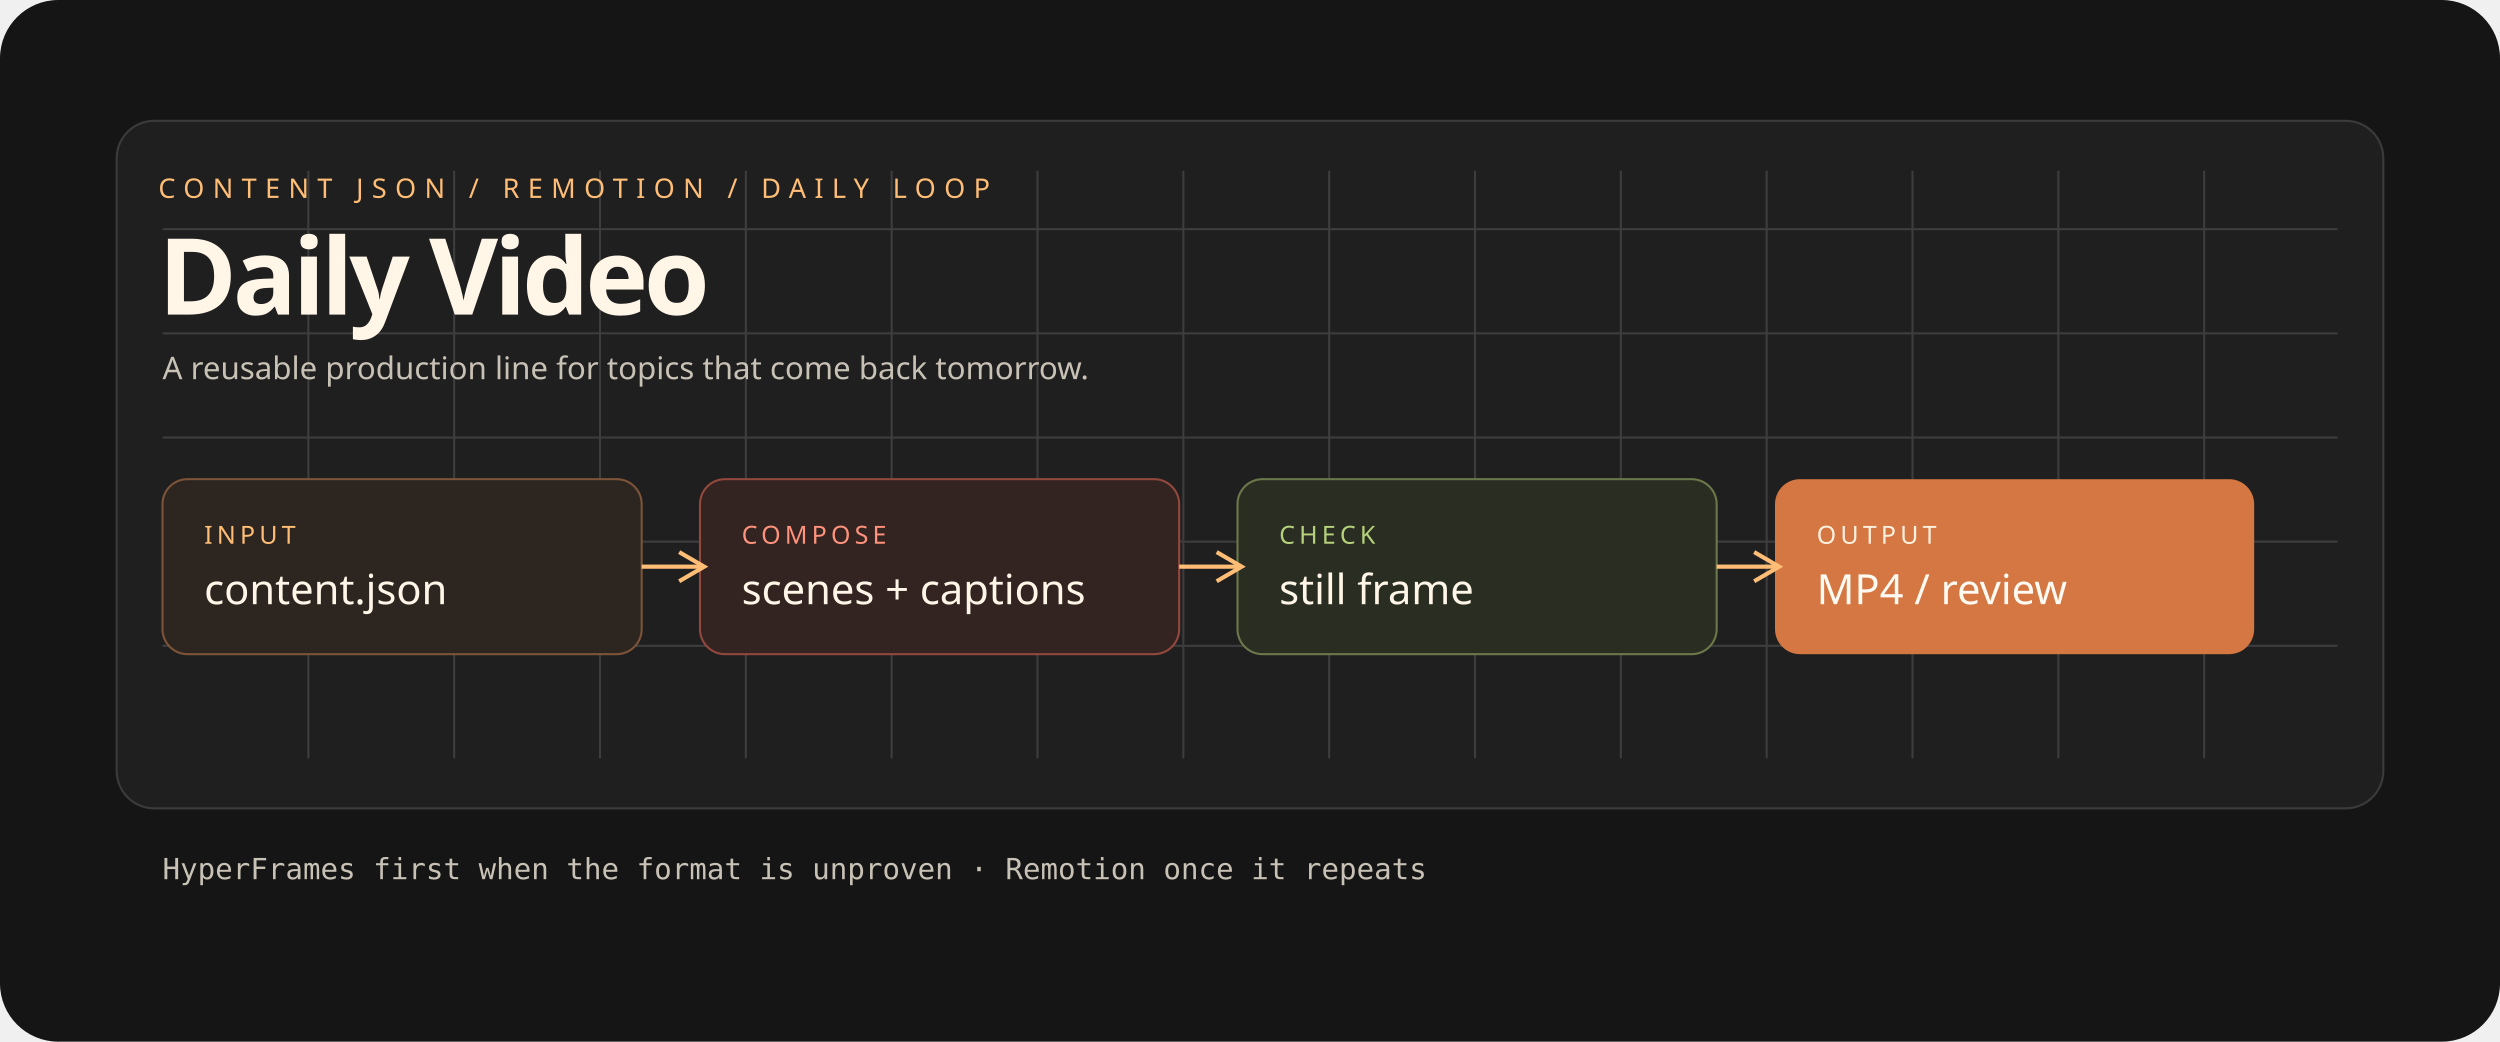
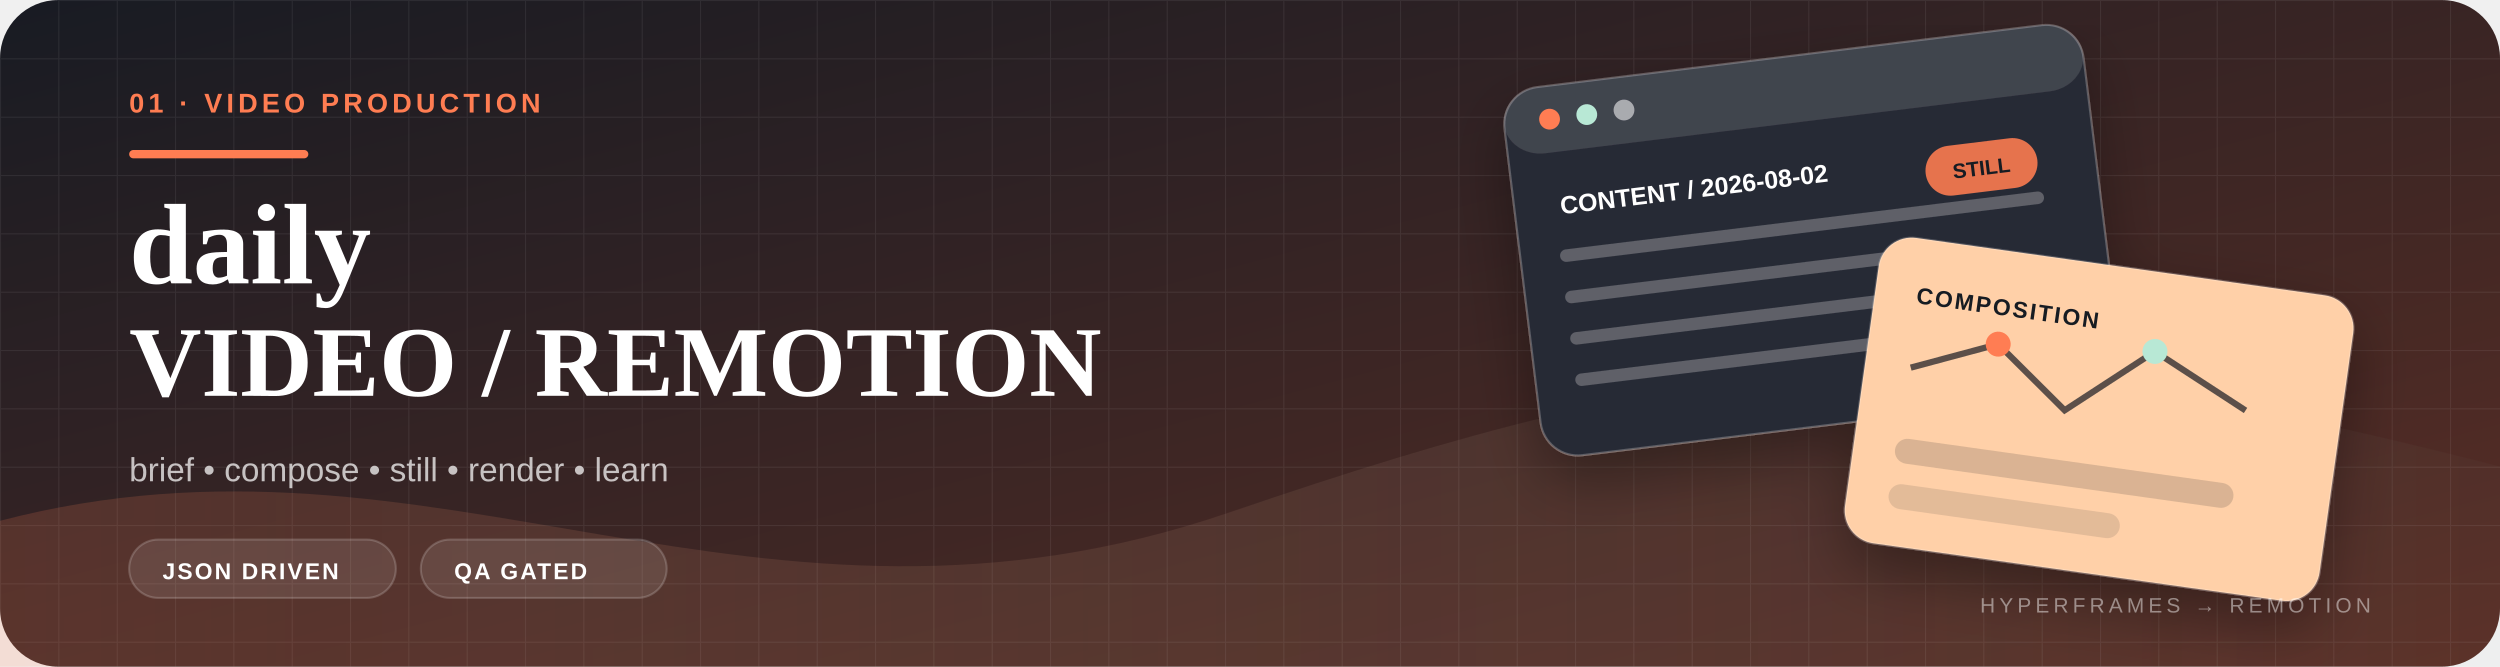
- <svg xmlns="http://www.w3.org/2000/svg" viewBox="0 0 1200 500" role="img" aria-labelledby="title desc">
-   <rect width="1200" height="500" rx="28" fill="#151515" />
-   <rect x="56" y="58" width="1088" height="330" rx="18" fill="#1f1f1f" stroke="#3b3b3b" />
-   <g stroke="#4a4a4a" opacity=".7">
-     <path d="M78 110h1044M78 160h1044M78 210h1044M78 260h1044M78 310h1044" />
-     <path d="M148 82v282M218 82v282M288 82v282M358 82v282M428 82v282M498 82v282M568 82v282M638 82v282M708 82v282M778 82v282M848 82v282M918 82v282M988 82v282M1058 82v282" />
+ <svg xmlns="http://www.w3.org/2000/svg" width="1200" height="320" viewBox="0 0 1200 320" role="img" aria-labelledby="title desc">
+   <defs>
+     <linearGradient id="bg" x1="0" x2="1" y1="0" y2="1">
+       <stop stop-color="#181b23" />
+       <stop offset="1" stop-color="#5a2e25" />
+     </linearGradient>
+     <linearGradient id="glow" x1="0" x2="1">
+       <stop stop-color="#ff7d52" stop-opacity=".32" />
+       <stop offset="1" stop-color="#b8e8d5" stop-opacity=".04" />
+     </linearGradient>
+     <pattern id="grid" width="28" height="28" patternUnits="userSpaceOnUse">
+       <path d="M28 0H0V28" fill="none" stroke="#fff" stroke-opacity=".07" />
+     </pattern>
+     <filter id="shadow" x="-30%" y="-30%" width="160%" height="180%">
+       <feDropShadow dx="0" dy="12" stdDeviation="14" flood-color="#000" flood-opacity=".34" />
+     </filter>
+   </defs>
+   <rect width="1200" height="320" rx="28" fill="url(#bg)" />
+   <rect width="1200" height="320" rx="28" fill="url(#grid)" />
+   <path d="M0 250C210 195 362 324 590 246S930 154 1200 224V320H0Z" fill="url(#glow)" opacity=".55" />
+   <g transform="translate(62 54)">
+     <text x="0" y="0" fill="#ff7d52" font-family="Arial, sans-serif" font-size="13" font-weight="700" letter-spacing="2">01 · VIDEO PRODUCTION</text>
+     <rect x="0" y="18" width="86" height="4" rx="2" fill="#ff7d52" />
+     <text x="0" y="82" fill="#fff" font-family="Georgia, 'Times New Roman', serif" font-size="55" font-weight="700">daily</text>
+     <text x="0" y="136" fill="#fff" font-family="Georgia, 'Times New Roman', serif" font-size="48" font-weight="700">VIDEO / REMOTION</text>
+     <text x="0" y="177" fill="#fff" fill-opacity=".72" font-family="Arial, sans-serif" font-size="16">brief • compose • still • render • learn</text>
+     <g transform="translate(0 205)">
+       <rect width="128" height="28" rx="14" fill="#fff" fill-opacity=".1" stroke="#fff" stroke-opacity=".18" />
+       <text x="16" y="19" fill="#fff" font-family="Arial, sans-serif" font-size="11" font-weight="700" letter-spacing="1">JSON DRIVEN</text>
+       <rect x="140" width="118" height="28" rx="14" fill="#fff" fill-opacity=".1" stroke="#fff" stroke-opacity=".18" />
+       <text x="156" y="19" fill="#fff" font-family="Arial, sans-serif" font-size="11" font-weight="700" letter-spacing="1">QA GATED</text>
+     </g>
  </g>
-   <text x="76" y="95" font-family="ui-sans-serif,system-ui,sans-serif" font-size="13" fill="#ffbd76" letter-spacing="4">CONTENT JSON / REMOTION / DAILY LOOP</text>
-   <text x="76" y="151" font-family="ui-sans-serif,system-ui,sans-serif" font-size="51" font-weight="700" fill="#fff6e8" letter-spacing="-2">Daily Video</text>
-   <text x="78" y="182" font-family="ui-sans-serif,system-ui,sans-serif" font-size="15" fill="#c8c1b5">A reusable production line for topics that come back tomorrow.</text>
-   <g transform="translate(78 230)" font-family="ui-sans-serif,system-ui,sans-serif">
-     <rect width="230" height="84" rx="12" fill="#2c2520" stroke="#7d5438" />
-     <text x="20" y="31" font-size="12" letter-spacing="2" fill="#ffbd76">INPUT</text>
-     <text x="20" y="60" font-size="20" fill="#fff6e8">content.json</text>
-     <rect x="258" width="230" height="84" rx="12" fill="#332421" stroke="#93483d" />
-     <text x="278" y="31" font-size="12" letter-spacing="2" fill="#ff927c">COMPOSE</text>
-     <text x="278" y="60" font-size="20" fill="#fff6e8">scenes + captions</text>
-     <rect x="516" width="230" height="84" rx="12" fill="#2a2d22" stroke="#6b784a" />
-     <text x="536" y="31" font-size="12" letter-spacing="2" fill="#b6d17b">CHECK</text>
-     <text x="536" y="60" font-size="20" fill="#fff6e8">still frame</text>
-     <rect x="774" width="230" height="84" rx="12" fill="#d47743" />
-     <text x="794" y="31" font-size="12" letter-spacing="2" fill="#fff1df">OUTPUT</text>
-     <text x="794" y="60" font-size="20" fill="#fffaf2">MP4 / review</text>
+   <g filter="url(#shadow)">
+     <g transform="translate(720 44) rotate(-7)">
+       <rect width="280" height="178" rx="18" fill="#282b36" stroke="#fff" stroke-opacity=".24" />
+       <rect width="280" height="32" rx="18" fill="#fff" fill-opacity=".12" />
+       <circle cx="22" cy="16" r="5" fill="#ff7d52" />
+       <circle cx="40" cy="16" r="5" fill="#b8e8d5" />
+       <circle cx="58" cy="16" r="5" fill="#fff" fill-opacity=".55" />
+       <text x="22" y="62" fill="#fff" font-family="Arial, sans-serif" font-size="12" font-weight="700">CONTENT / 2026-08-02</text>
+       <path d="M22 82H250M22 102H204M22 122H231M22 142H166" stroke="#fff" stroke-opacity=".25" stroke-width="6" stroke-linecap="round" />
+       <rect x="198" y="52" width="54" height="24" rx="12" fill="#ff7d52" fill-opacity=".88" />
+       <text x="211" y="68" fill="#181b23" font-family="Arial, sans-serif" font-size="10" font-weight="700">STILL</text>
+     </g>
+     <g transform="translate(904 112) rotate(8)">
+       <rect width="230" height="148" rx="16" fill="#ffd0a8" stroke="#fff" stroke-opacity=".2" />
+       <text x="20" y="31" fill="#181b23" font-family="Arial, sans-serif" font-size="11" font-weight="700" letter-spacing="1">COMPOSITION</text>
+       <path d="M22 62L62 45L98 72L137 38L184 60" fill="none" stroke="#181b23" stroke-opacity=".7" stroke-width="3" />
+       <circle cx="62" cy="45" r="6" fill="#ff7d52" />
+       <circle cx="137" cy="38" r="6" fill="#b8e8d5" />
+       <rect x="20" y="96" width="164" height="12" rx="6" fill="#181b23" fill-opacity=".16" />
+       <rect x="20" y="118" width="112" height="12" rx="6" fill="#181b23" fill-opacity=".12" />
+     </g>
  </g>
-   <g fill="none" stroke="#ffbd76" stroke-width="2">
-     <path d="M308 272h28M566 272h28M824 272h28" />
-     <path d="m326 265 12 7-12 7M584 265l12 7-12 7M842 265l12 7-12 7" />
-   </g>
-   <text x="78" y="422" font-family="ui-monospace,monospace" font-size="14" fill="#c8c1b5">HyperFrames first when the format is unproven · Remotion once it repeats</text>
+   <text x="1138" y="294" fill="#fff" fill-opacity=".46" text-anchor="end" font-family="Arial, sans-serif" font-size="10" letter-spacing="2">HYPERFRAMES → REMOTION</text>
</svg>
